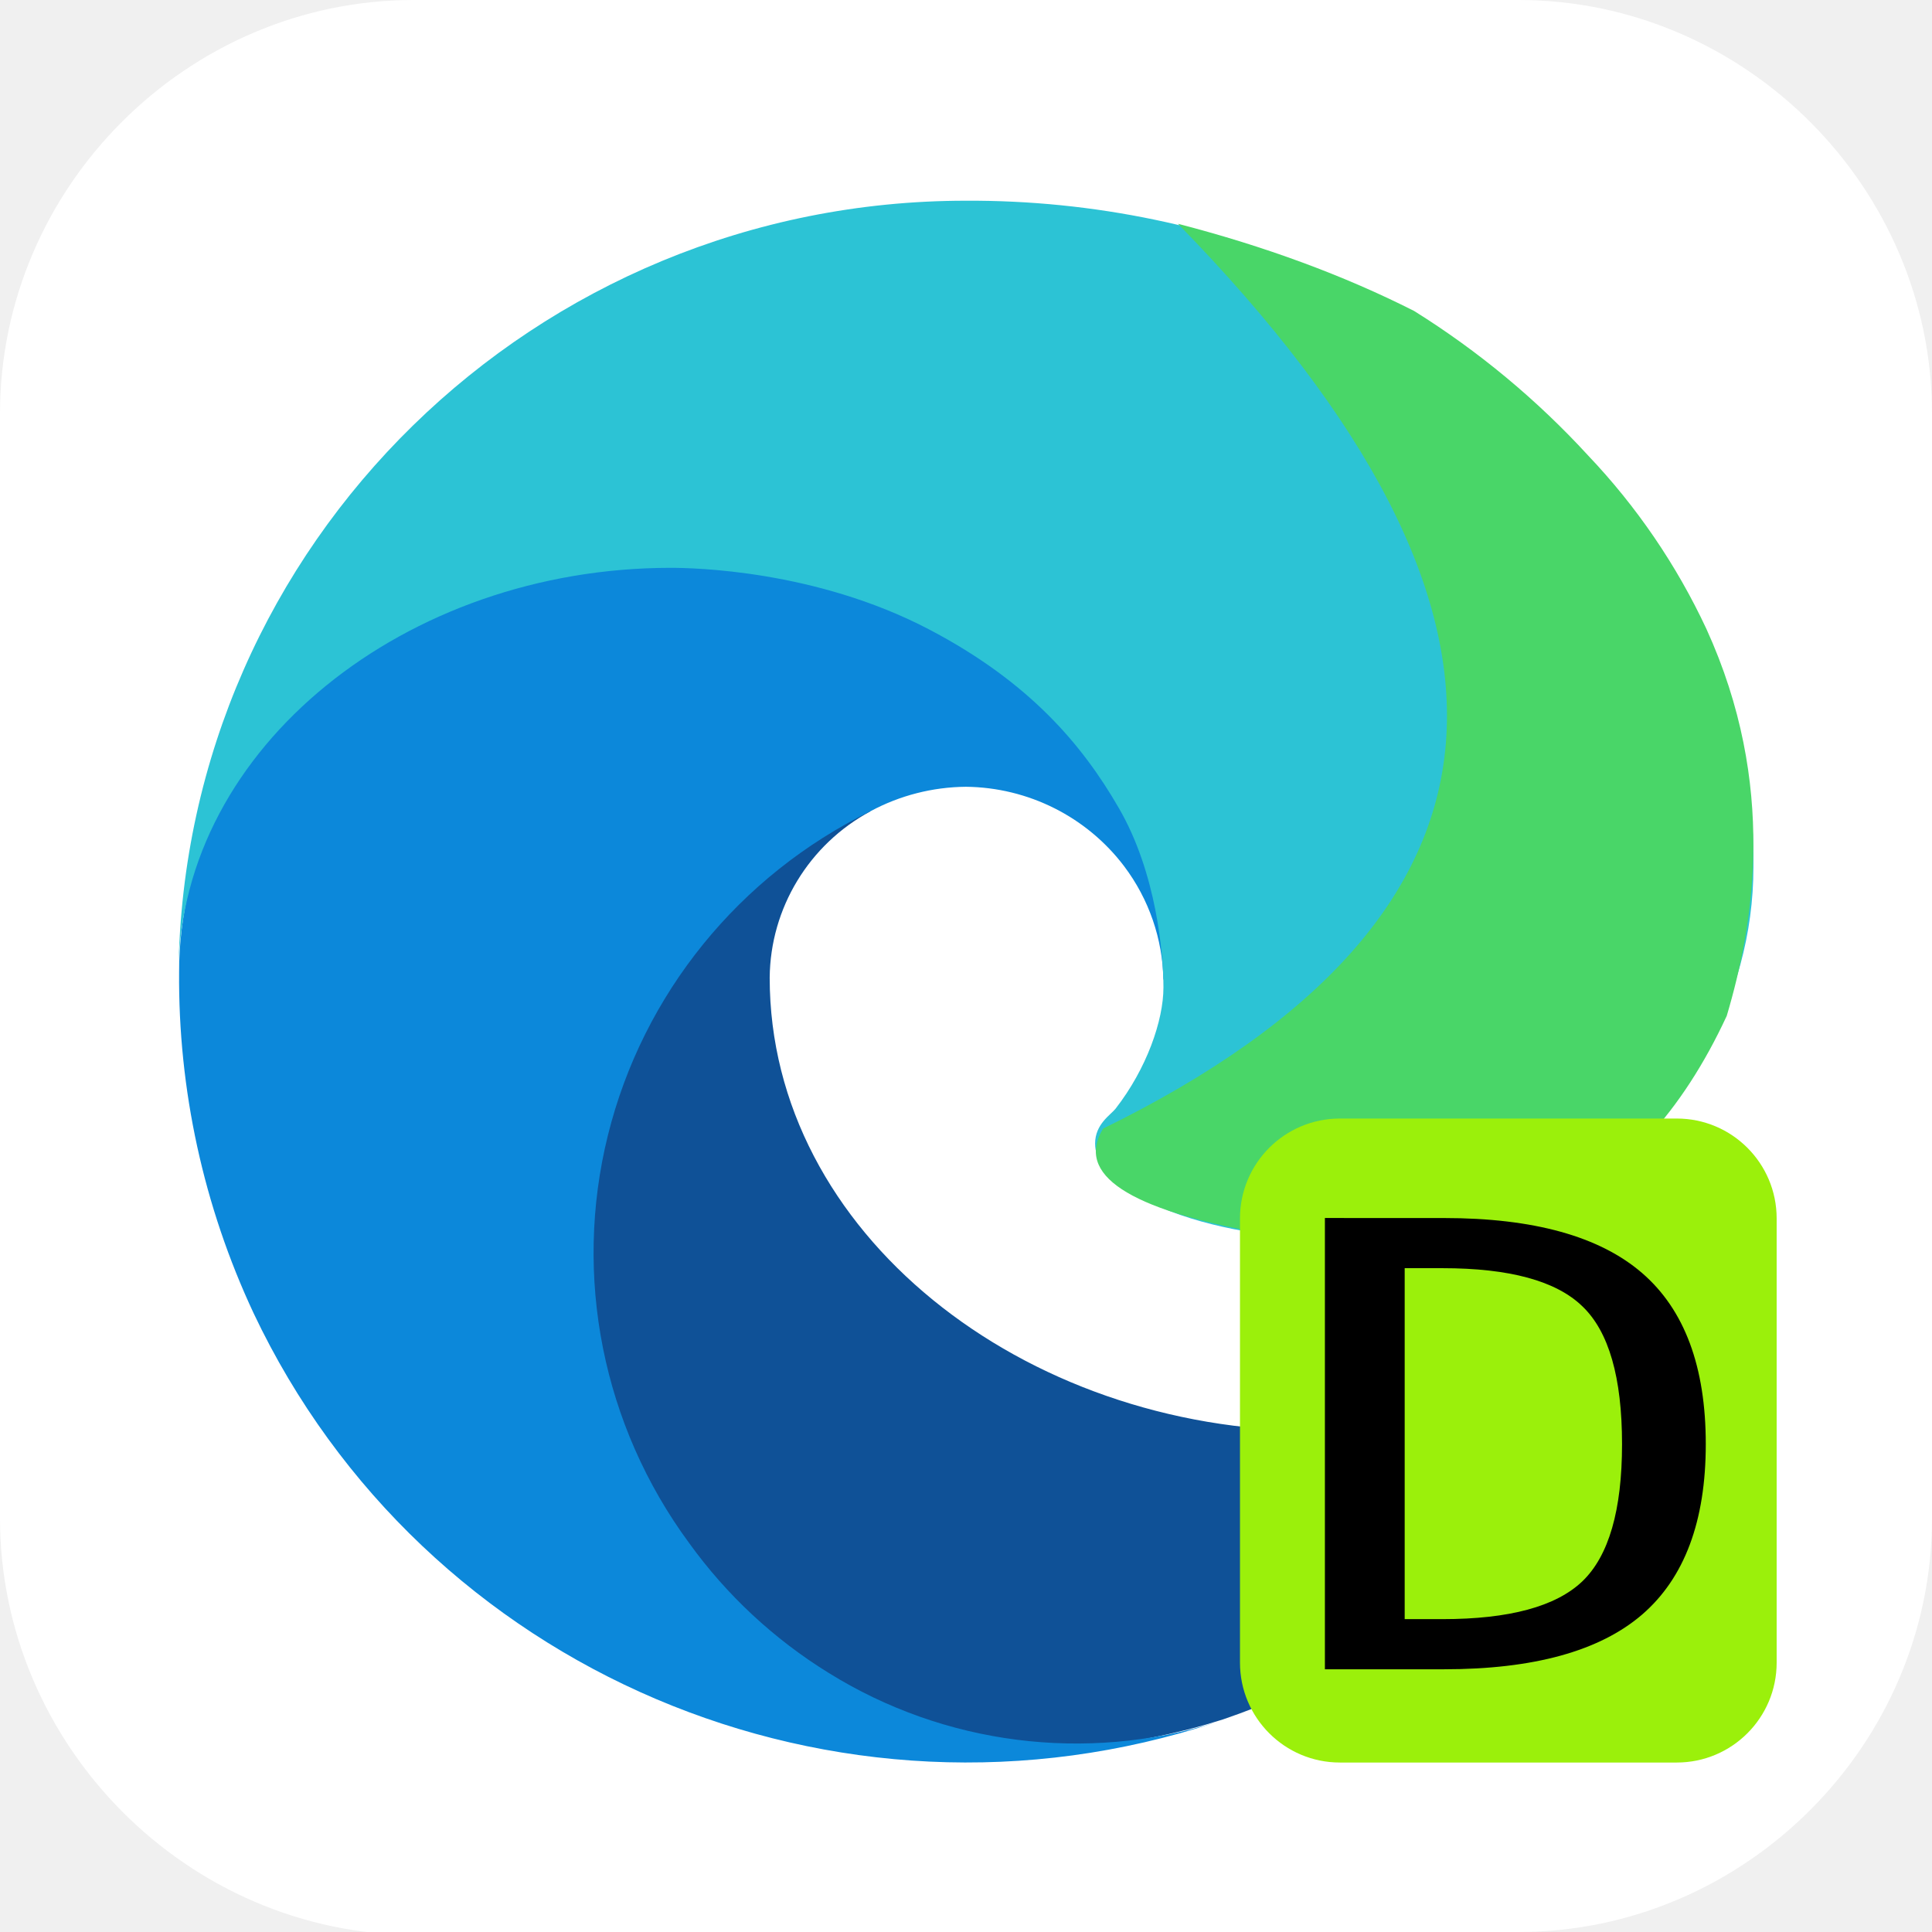
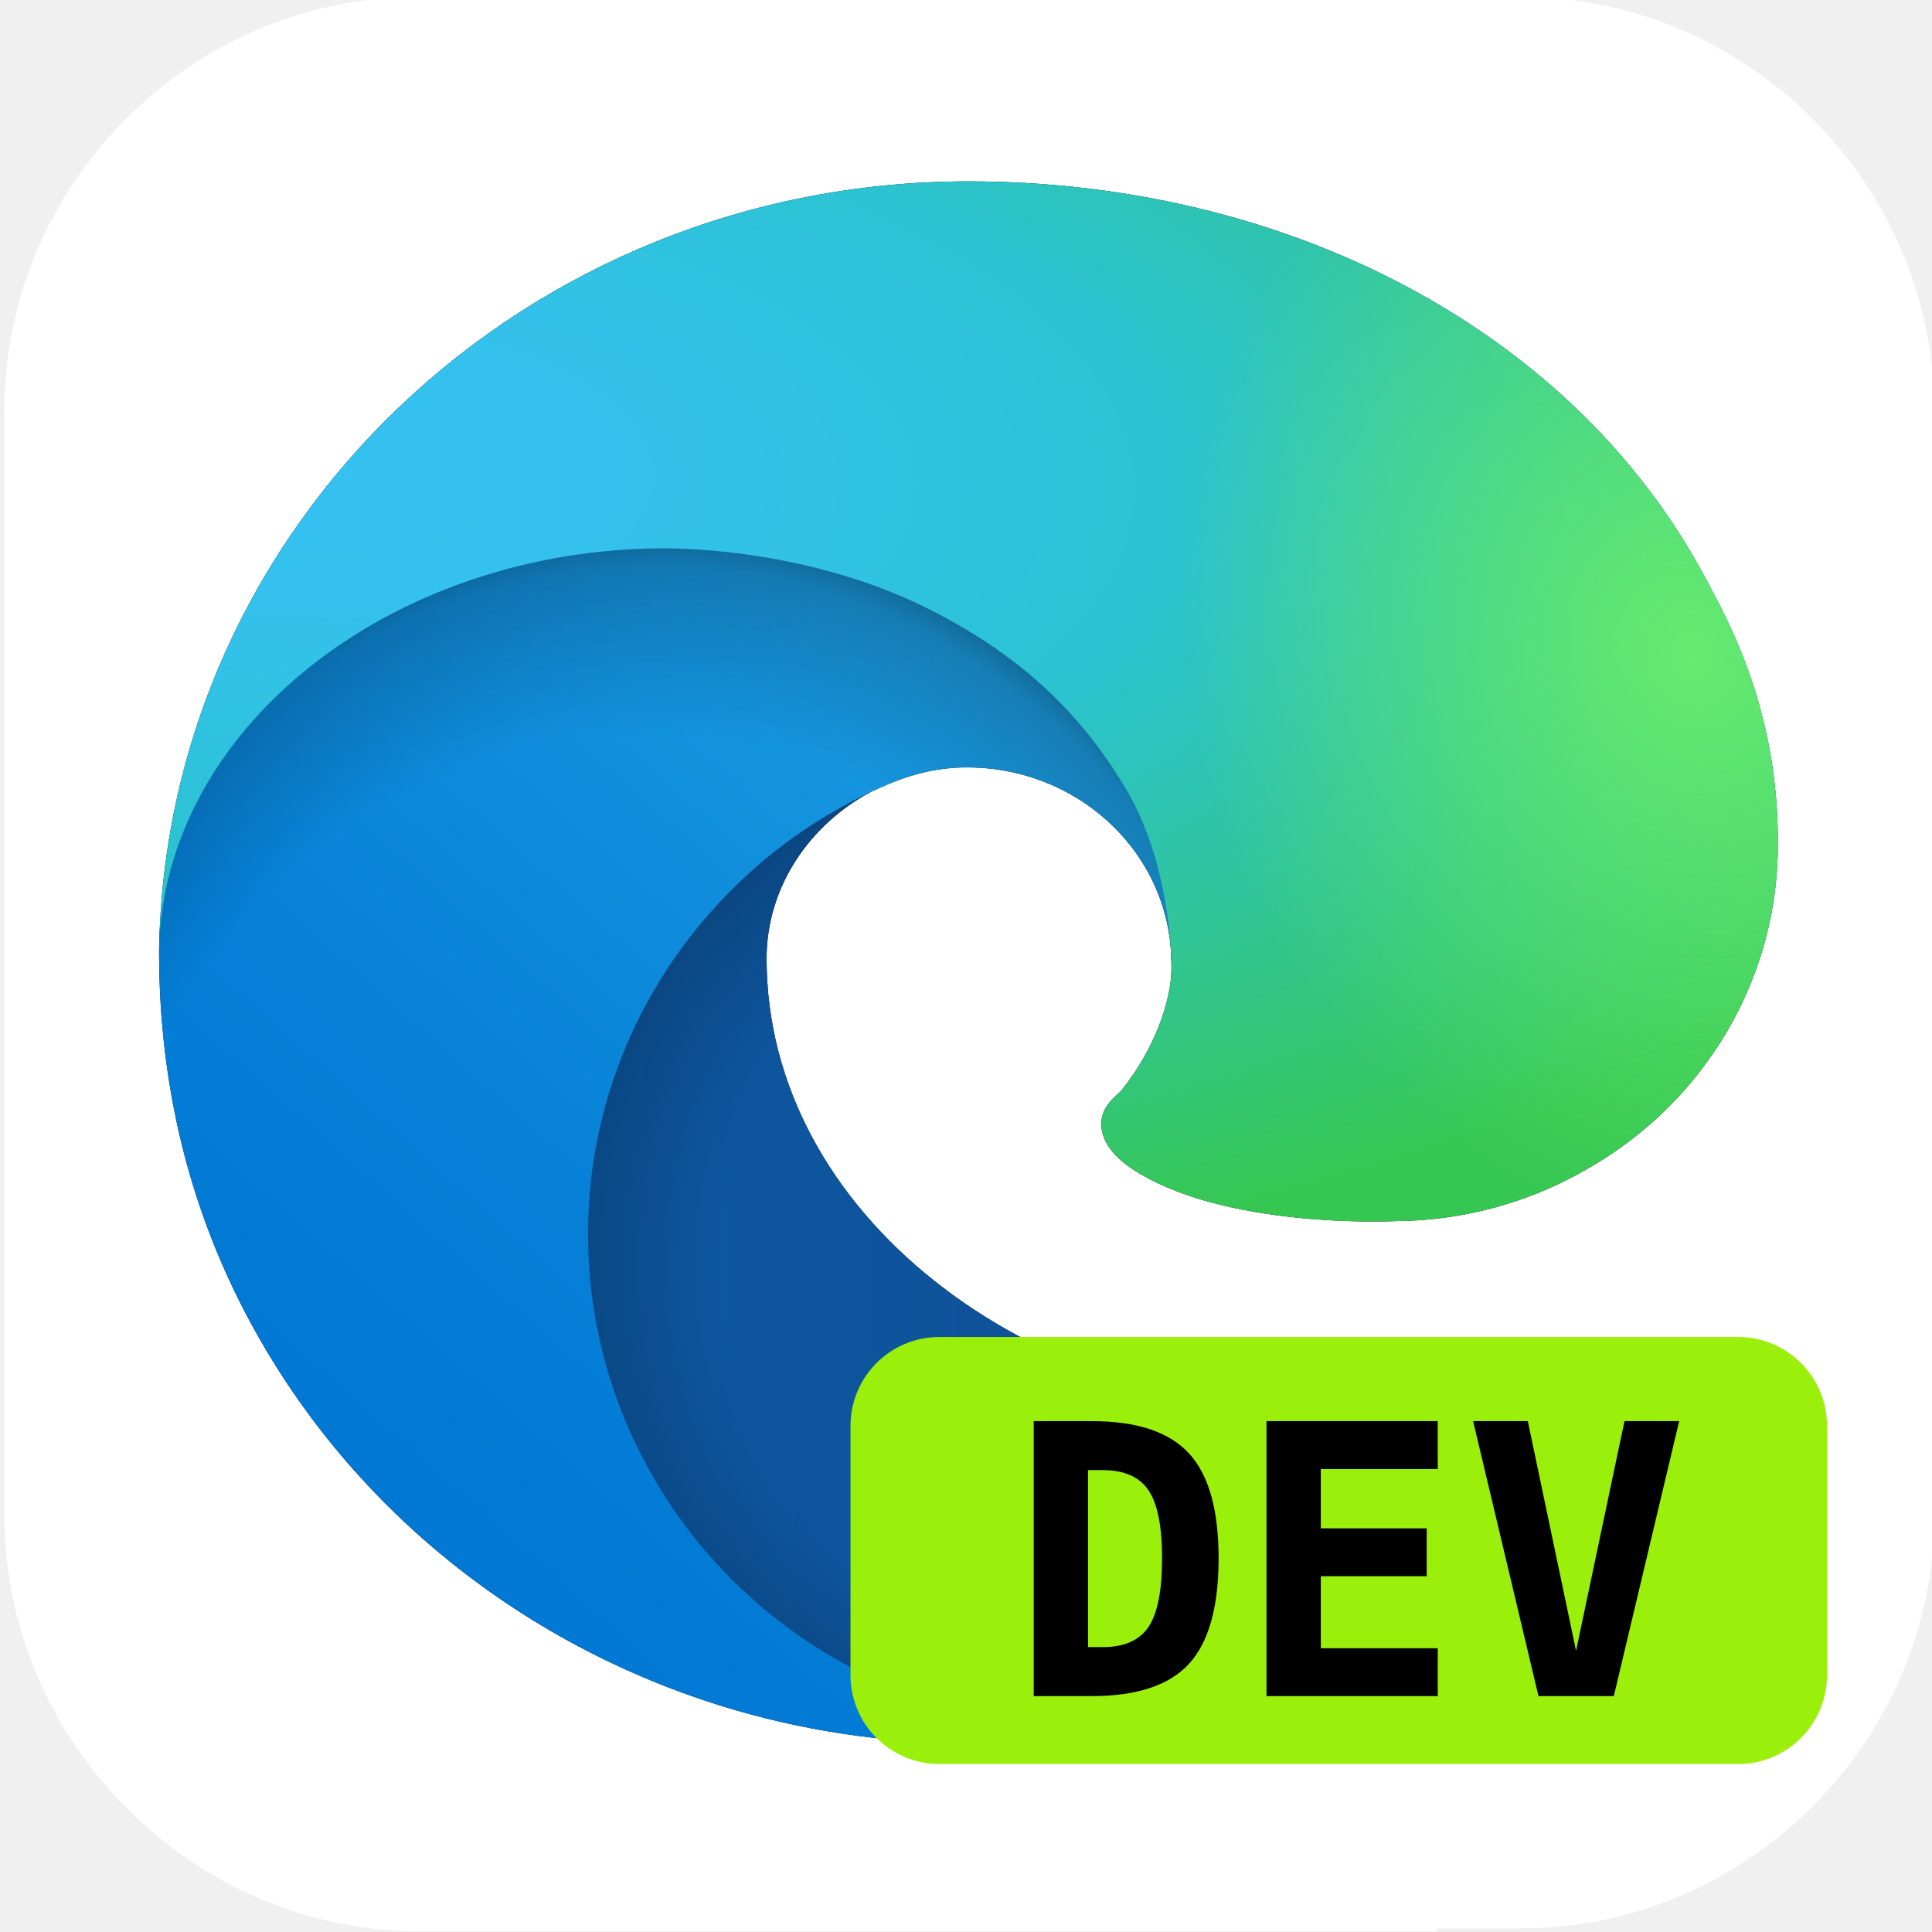
- <svg xmlns="http://www.w3.org/2000/svg" id="_图层_1" version="1.1" viewBox="0 0 64 64" width="16" height="16" xml:space="preserve">
-   <defs id="defs6">
+ <svg xmlns="http://www.w3.org/2000/svg" xmlns:xlink="http://www.w3.org/1999/xlink" viewBox="0 0 27600 27600" width="16" height="16" version="1.1" id="svg24" xml:space="preserve">
+   <defs id="defs24">
    <style id="style1">
      .st0 {
        fill-opacity: .5;
      }

      .st0, .st1, .st2, .st3, .st4, .st5, .st6, .st7 {
        fill: #fff;
      }

      .st8 {
        fill: #133c9a;
      }

      .st2, .st9 {
        display: none;
      }

      .st3 {
        fill-opacity: .2;
      }

      .st4 {
        fill-opacity: .9;
      }

      .st10 {
        fill: #3370ff;
      }

      .st11 {
        fill: url(#_未命名的渐变_3);
      }

      .st12 {
        fill: url(#_未命名的渐变);
      }

      .st5 {
        fill-opacity: .3;
      }

      .st6 {
        fill-opacity: 0;
      }

      .st7 {
        fill-opacity: .7;
      }

      .st13 {
        fill: #00d6b9;
      }

      .st14 {
        fill: url(#_未命名的渐变_2);
      }
    </style>
-     <radialGradient id="_未命名的渐变" data-name="未命名的渐变" cx="123.9" cy="-40.2" fx="123.9" fy="-40.2" r="59.4" gradientTransform="translate(-26.8 25.5) scale(.6 -.7)" gradientUnits="userSpaceOnUse">
-       <stop offset="0" stop-color="#db202e" id="stop1" />
-       <stop offset="1" stop-color="#e01b24" id="stop2" />
+     <radialGradient id="_未命名的渐变" data-name="未命名的渐变" cx="123.9" cy="-40.2" fx="123.9" fy="-40.2" r="59.4" gradientTransform="matrix(0.6,0,0,-0.7,-26.8,25.5)" gradientUnits="userSpaceOnUse">
+       <stop offset="0" stop-color="#db202e" id="stop1-3" />
+       <stop offset="1" stop-color="#e01b24" id="stop2-6" />
    </radialGradient>
-     <radialGradient id="_未命名的渐变_2" data-name="未命名的渐变 2" cx="67.6" cy="26.8" fx="67.6" fy="26.8" r="105.2" gradientTransform="translate(-26.6 25.3) scale(.6 -.7)" gradientUnits="userSpaceOnUse">
-       <stop offset="0" stop-color="#ffb648" id="stop3" />
-       <stop offset="1" stop-color="#ff7800" stop-opacity="0" id="stop4" />
+     <radialGradient id="_未命名的渐变_2" data-name="未命名的渐变 2" cx="67.6" cy="26.8" fx="67.6" fy="26.8" r="105.2" gradientTransform="matrix(0.6,0,0,-0.7,-26.6,25.3)" gradientUnits="userSpaceOnUse">
+       <stop offset="0" stop-color="#ffb648" id="stop3-7" />
+       <stop offset="1" stop-color="#ff7800" stop-opacity="0" id="stop4-5" />
    </radialGradient>
-     <radialGradient id="_未命名的渐变_3" data-name="未命名的渐变 3" cx="61.7" cy="18.6" fx="61.7" fy="18.6" r="68" gradientTransform="translate(-26.8 25.8) scale(.6 -.7)" gradientUnits="userSpaceOnUse">
-       <stop offset="0" stop-color="#c64600" id="stop5" />
-       <stop offset="1" stop-color="#a51d2d" id="stop6" />
+     <radialGradient id="_未命名的渐变_3" data-name="未命名的渐变 3" cx="61.7" cy="18.6" fx="61.7" fy="18.6" r="68" gradientTransform="matrix(0.6,0,0,-0.7,-26.8,25.8)" gradientUnits="userSpaceOnUse">
+       <stop offset="0" stop-color="#c64600" id="stop5-3" />
+       <stop offset="1" stop-color="#a51d2d" id="stop6-5" />
    </radialGradient>
  </defs>
-   <path class="st1" d="M 47.5,64.1 H 13.8 C 6.2,64.1 0,57.8 0,50.3 V 13.7 C 0,6.2 6.2,0 13.7,0 H 50.3 C 57.8,0 64,6.2 64,13.7 V 50.3 C 64,57.8 57.8,64 50.3,64 h -2.9 0.1 z" id="path6" clip-path="url(#clippath-7)" />
-   <g id="g26" transform="matrix(0.05096495,0,0,0.05052368,5.91275,6.648714)">
-     <path d="m 923.716,761.723 c -13.568,7.296 -27.52,13.568 -41.983,18.816 A 408.89,408.89 0 0 1 738.183,806.522 c -189.117,0 -353.915,-129.918 -353.915,-297.084 A 125.438,125.438 0 0 1 449.931,400.256 C 278.798,407.488 234.83,585.854 234.83,690.172 c 0,295.484 272.252,325.499 331.067,325.499 31.616,0 79.167,-9.216 107.966,-18.368 l 5.184,-1.6 a 511.8,511.8 0 0 0 266.3,-211.197 16,16 0 0 0 -4.8,-21.952 16.832,16.832 0 0 0 -16.768,-0.832 z" fill="#0f5197" p-id="14806" id="path1" />
-     <path d="M 422.668,965.304 A 317.819,317.819 0 0 1 331.917,880.121 322.747,322.747 0 0 1 449.867,400.256 132.478,132.478 0 0 1 511.818,384.257 130.302,130.302 0 0 1 614.601,436.288 c 16.192,21.632 25.088,47.743 25.6,74.751 0,-0.832 97.919,-318.267 -319.867,-318.267 -175.549,0 -319.931,166.718 -319.931,312.699 A 521.528,521.528 0 0 0 48.785,729.339 512.12,512.12 0 0 0 674.184,997.687 302.971,302.971 0 0 1 422.668,965.304 Z" fill="#0c88da" p-id="14807" id="path2" />
-     <path d="m 609.033,595.389 c -3.2,4.032 -13.248,10.048 -13.248,22.784 0,10.432 6.848,20.48 18.816,28.8 57.599,39.999 165.95,34.815 166.398,34.815 42.559,-0.064 84.415,-11.52 121.086,-33.215 A 245.116,245.116 0 0 0 1023.683,437.056 c 1.216,-89.599 -32,-149.118 -45.183,-175.549 A 440.569,440.569 0 0 0 894.725,147.652 493.561,493.561 0 0 0 752.071,50.566 582.519,582.519 0 0 0 511.818,0.006 511.8,511.8 0 0 0 0.018,504.639 c 1.984,-145.918 147.198,-263.932 319.867,-263.932 14.08,0 94.015,1.28 167.997,40.383 65.151,34.431 99.519,75.583 123.134,116.798 24.768,42.751 29.184,96.383 29.184,117.95 0,21.568 -10.816,53.183 -31.168,79.551 z" fill="#2cc3d5" p-id="14808" id="path3" />
-     <path d="M 649.608,15.11 Q 1022.211,400.256 600.969,608.381 q -27.2,45.183 102.91,68.607 215.485,46.847 302.459,-142.526 c 17.472,-59.391 33.087,-151.358 -13.248,-253.756 A 427.834,427.834 0 0 0 916.164,166.98 546.36,546.36 0 0 0 803.078,72.261 Q 734.599,37.318 649.544,15.11 Z" fill="#49d668" p-id="14809" id="path4" />
+   <linearGradient id="a" gradientUnits="userSpaceOnUse" />
+   <linearGradient id="b" x1="6870" x2="24704" y1="18705" y2="18705" xlink:href="#a">
+     <stop offset="0" stop-color="#0c59a4" id="stop1" />
+     <stop offset="1" stop-color="#114a8b" id="stop2" />
+   </linearGradient>
+   <linearGradient id="c" x1="16272" x2="5133" y1="10968" y2="23102" xlink:href="#a">
+     <stop offset="0" stop-color="#1b9de2" id="stop3" />
+     <stop offset=".16" stop-color="#1595df" id="stop4" />
+     <stop offset=".67" stop-color="#0680d7" id="stop5" />
+     <stop offset="1" stop-color="#0078d4" id="stop6" />
+   </linearGradient>
+   <radialGradient id="d" cx="16720" cy="18747" r="9538" xlink:href="#a">
+     <stop offset=".72" stop-opacity="0" id="stop7" />
+     <stop offset=".95" stop-opacity=".53" id="stop8" />
+     <stop offset="1" id="stop9" />
+   </radialGradient>
+   <radialGradient id="e" cx="7130" cy="19866" r="14324" gradientTransform="matrix(0.14843,-0.98892,0.79688,0.1196,-8759,25542)" xlink:href="#a">
+     <stop offset=".76" stop-opacity="0" id="stop10" />
+     <stop offset=".95" stop-opacity=".5" id="stop11" />
+     <stop offset="1" id="stop12" />
+   </radialGradient>
+   <radialGradient id="f" cx="2523" cy="4680" r="20243" gradientTransform="matrix(-0.03715,0.99931,-2.12836,-0.07913,13579,3530)" xlink:href="#a">
+     <stop offset="0" stop-color="#35c1f1" id="stop13" />
+     <stop offset=".11" stop-color="#34c1ed" id="stop14" />
+     <stop offset=".23" stop-color="#2fc2df" id="stop15" />
+     <stop offset=".31" stop-color="#2bc3d2" id="stop16" />
+     <stop offset=".67" stop-color="#36c752" id="stop17" />
+   </radialGradient>
+   <radialGradient id="g" cx="24247" cy="7758" r="9734" gradientTransform="matrix(0.28109,0.95968,-0.78353,0.22949,24510,-16292)" xlink:href="#a">
+     <stop offset="0" stop-color="#66eb6e" id="stop18" />
+     <stop offset="1" stop-color="#66eb6e" stop-opacity="0" id="stop19" />
+   </radialGradient>
+   <path class="st1" d="M 47.5,64.1 H 13.8 C 6.2,64.1 0,57.8 0,50.3 V 13.7 C 0,6.2 6.2,0 13.7,0 H 50.3 C 57.8,0 64,6.2 64,13.7 V 50.3 C 64,57.8 57.8,64 50.3,64 h -2.9 0.1 z" id="path6" transform="matrix(430.7823,0,0,431.1203,61.93398,-44.18203)" />
+   <g id="g24" transform="matrix(389.1359,0,0,375.7475,1425.415,1680.922)">
+     <path id="h" d="m 24105,20053 a 9345,9345 0 0 1 -1053,472 10202,10202 0 0 1 -3590,646 c -4732,0 -8855,-3255 -8855,-7432 0,-1175 680,-2193 1643,-2729 -4280,180 -5380,4640 -5380,7253 0,7387 6810,8137 8276,8137 791,0 1984,-230 2704,-456 l 130,-44 a 12834,12834 0 0 0 6660,-5282 c 220,-350 -168,-757 -535,-565 z" transform="matrix(0.00232136,0,0,0.00231954,-0.143771,0.1024819)" />
+     <path id="j" d="m 16231,15886 c -80,105 -330,250 -330,566 0,260 170,512 472,723 1438,1003 4149,868 4156,868 a 5954,5954 0 0 0 3027,-839 6147,6147 0 0 0 1133,-850 6180,6180 0 0 0 1910,-4437 C 26625,9675 25803,8185 25466,7525 23346,3384 18772,1000 13798,1000 6787,1000 1095,6635 1000,13620 1047,9966 4679,7015 8996,7015 c 350,0 2346,34 4200,1007 1634,858 2490,1894 3086,2921 618,1067 728,2415 728,2952 0,537 -271,1333 -780,1990 z" transform="matrix(0.00232136,0,0,0.00231954,-0.143771,0.1024819)" />
+     <path id="i" d="m 11571,25141 a 7913,7913 0 0 1 -2273,-2137 8145,8145 0 0 1 -1514,-4740 8093,8093 0 0 1 3093,-6395 8082,8082 0 0 1 1373,-859 c 312,-148 846,-414 1554,-404 a 3236,3236 0 0 1 2569,1297 3184,3184 0 0 1 636,1866 c 0,-21 2446,-7960 -8005,-7960 -4390,0 -8004,4166 -8004,7820 0,2319 538,4170 1212,5604 a 12833,12833 0 0 0 7684,6757 12795,12795 0 0 0 3908,610 c 1414,0 2774,-233 4045,-656 a 7575,7575 0 0 1 -6278,-803 z" transform="matrix(0.00232136,0,0,0.00231954,-0.143771,0.1024819)" />
+     <use fill="url(#b)" xlink:href="#h" id="use19" x="0" y="0" style="fill:url(#b)" />
+     <use fill="url(#d)" opacity="0.35" xlink:href="#h" id="use20" x="0" y="0" style="fill:url(#d)" />
+     <use fill="url(#c)" xlink:href="#i" id="use21" x="0" y="0" style="fill:url(#c)" />
+     <use fill="url(#e)" opacity="0.4" xlink:href="#i" id="use22" x="0" y="0" style="fill:url(#e)" />
+     <use fill="url(#f)" xlink:href="#j" id="use23" x="0" y="0" style="fill:url(#f)" />
+     <use fill="url(#g)" xlink:href="#j" id="use24" x="0" y="0" style="fill:url(#g)" />
  </g>
-   <rect style="fill:#9bf00b;fill-opacity:1;stroke-width:0.908" id="rect27" width="17.778" height="21.333" x="41.076" y="37.053" ry="3.309" />
-   <path d="m 47.782,53.636 q 3.32,0 4.635,-1.252 1.315,-1.262 1.315,-4.546 0,-3.314 -1.315,-4.566 -1.302,-1.262 -4.635,-1.262 h -1.25 v 11.625 z m 0.052,-13.287 q 4.453,0 6.563,1.822 2.109,1.822 2.109,5.667 0,3.825 -2.109,5.647 -2.109,1.812 -6.563,1.812 h -3.945 v -14.949 z" />
+   <rect style="fill:#9bf00b;fill-opacity:1;stroke-width:0;paint-order:markers fill stroke" id="rect24" width="13950" height="6100" x="12150" y="19100" ry="1268.8" />
+   <path d="m 15543.369,21001.898 v 2528.204 h 210.464 q 457.76,0 652.44,-286.758 194.68,-289.388 194.68,-981.29 0,-686.64 -194.68,-973.398 -194.68,-286.758 -652.44,-286.758 z m -776.088,-699.794 h 831.335 q 962.875,0 1386.434,460.391 423.56,457.76 423.56,1499.559 0,1044.43 -423.56,1507.452 -423.559,460.391 -1386.434,460.391 h -831.335 z m 5771.988,3927.793 h -2446.65 v -3927.793 h 2446.65 v 684.009 h -1670.562 v 847.12 h 1512.713 v 684.009 h -1512.713 v 1028.645 h 1670.562 z m 1975.735,-647.179 691.902,-3280.614 h 781.349 l -933.936,3927.793 H 21978.32 l -933.936,-3927.793 h 781.349 z" id="path1" />
</svg>
